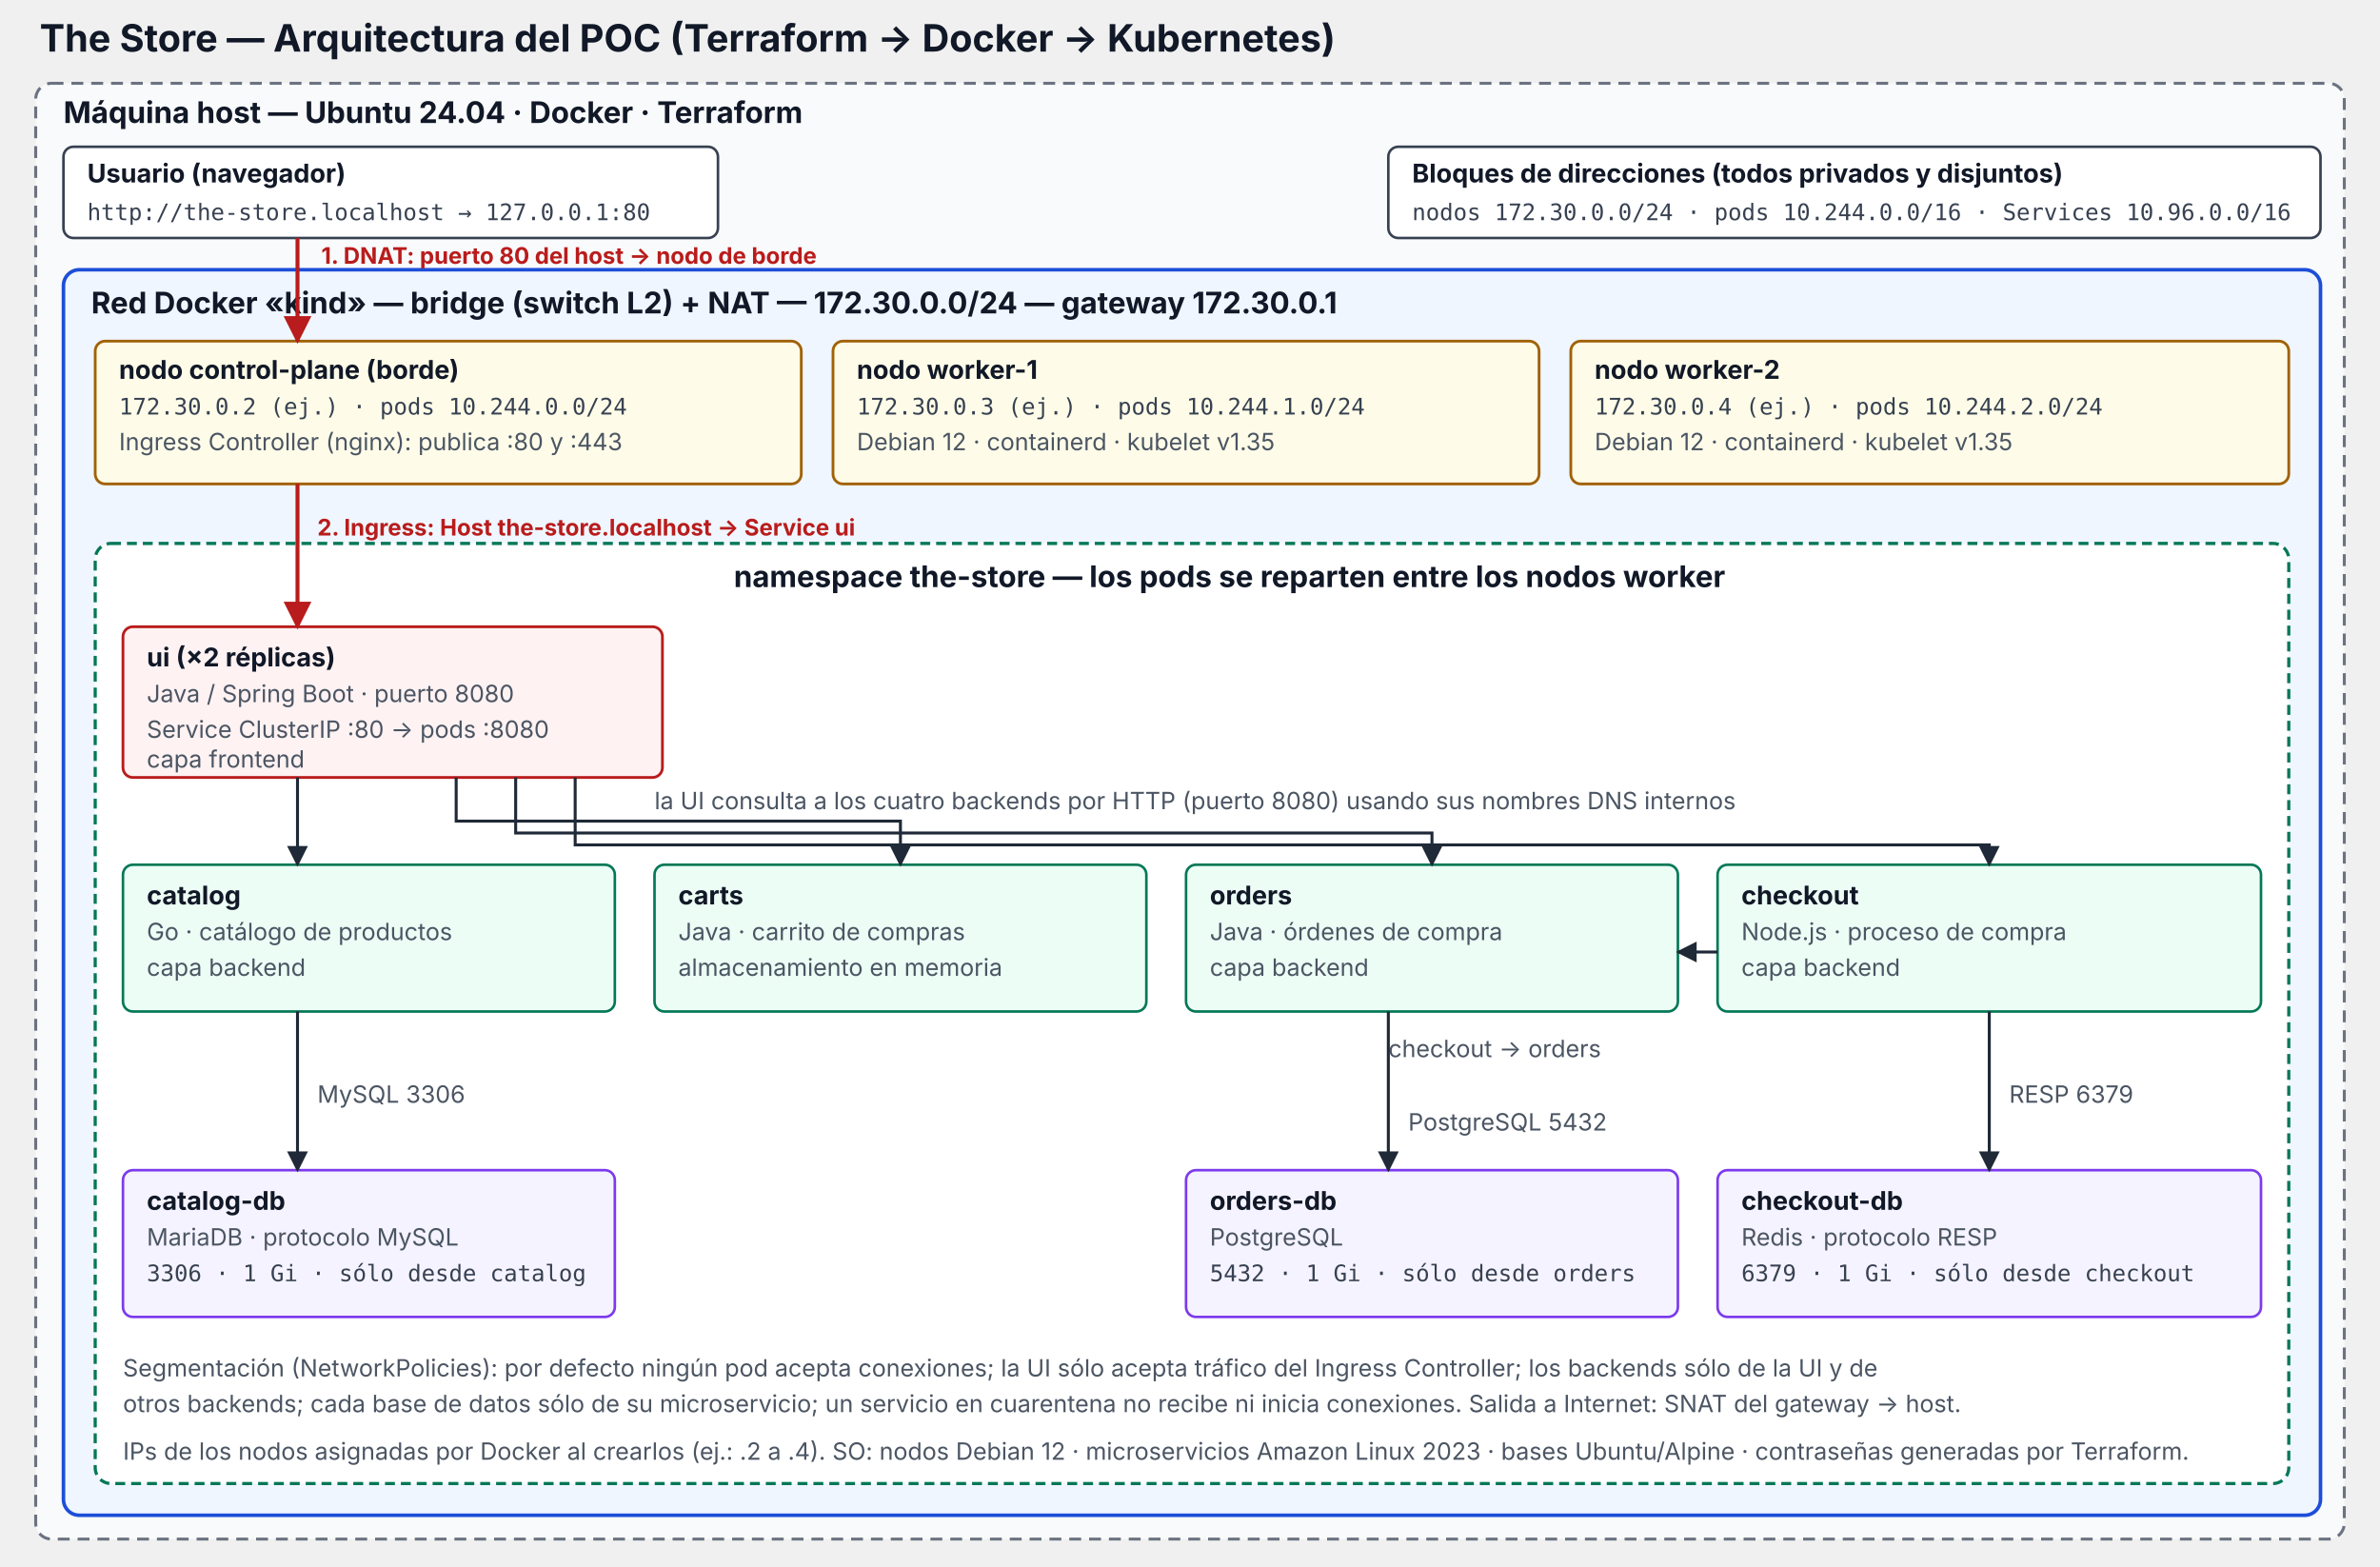
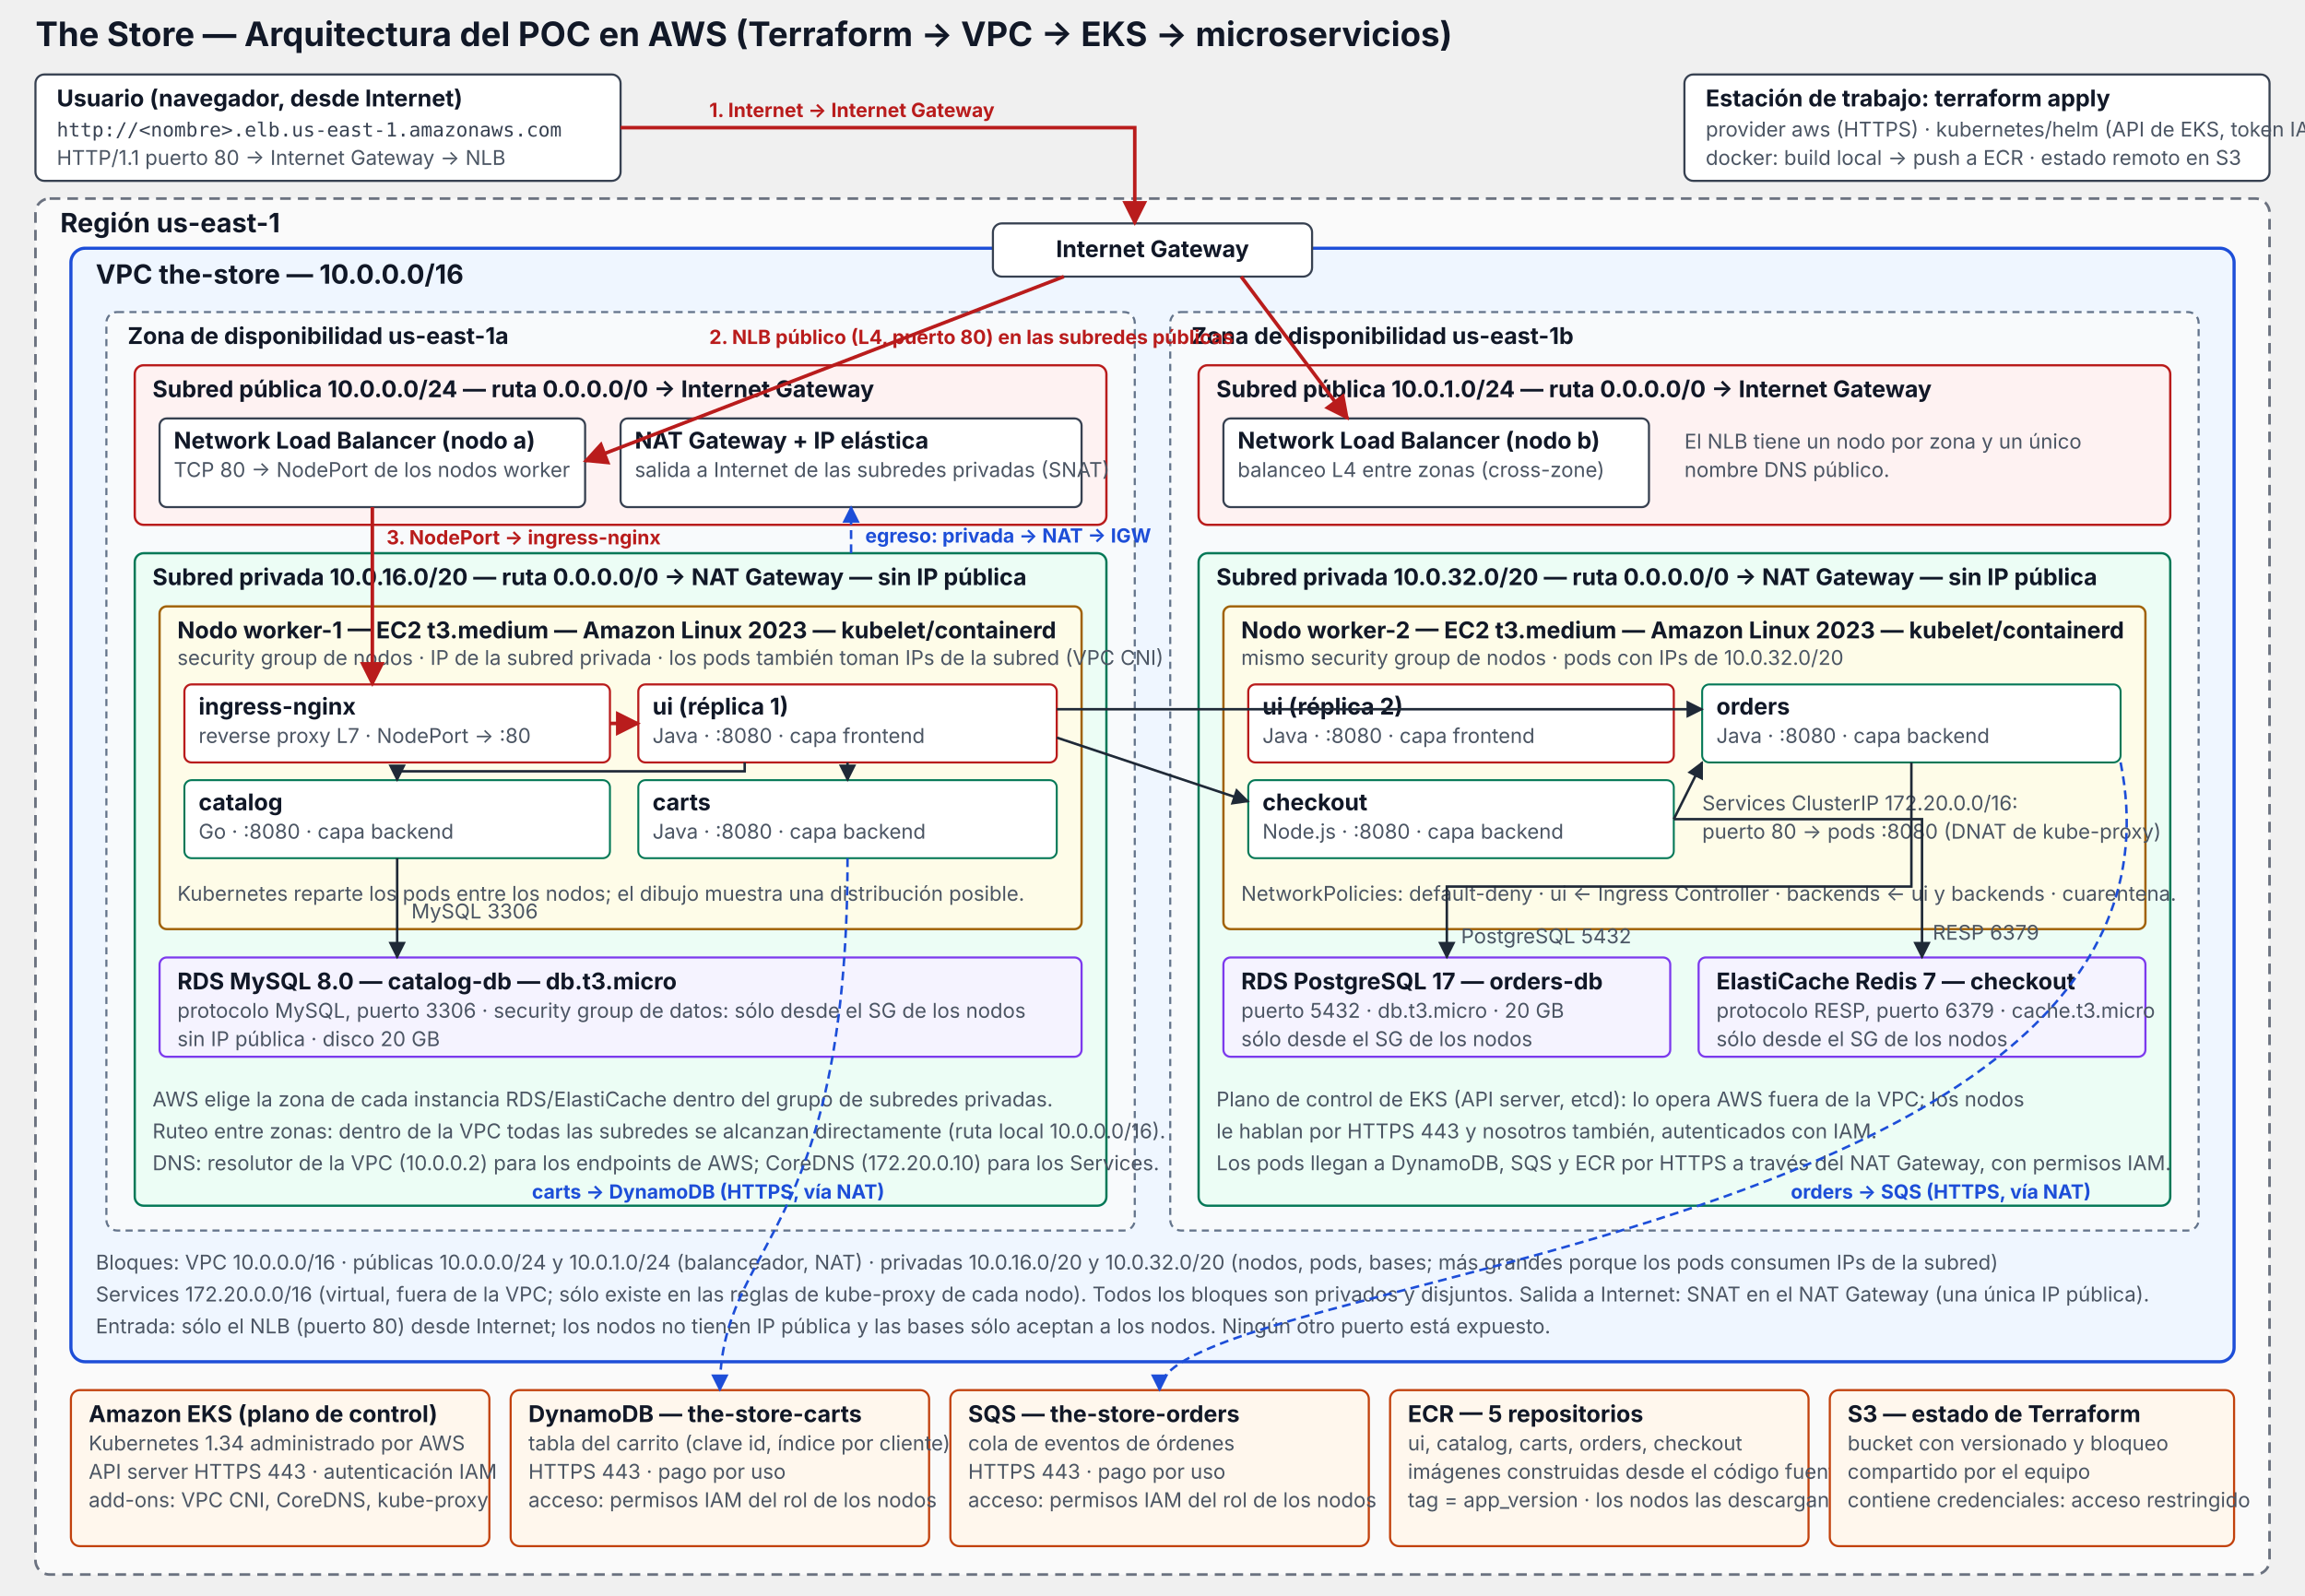
- <svg xmlns="http://www.w3.org/2000/svg" width="1200" height="790" viewBox="0 0 1200 790" font-family="Inter, 'DejaVu Sans', Arial, sans-serif">
+ <svg xmlns="http://www.w3.org/2000/svg" width="1300" height="900" viewBox="0 0 1300 900" font-family="Inter, 'DejaVu Sans', Arial, sans-serif">
  <defs>
    <marker id="a" viewBox="0 0 10 10" refX="9" refY="5" markerWidth="7" markerHeight="7" orient="auto-start-reverse">
      <path d="M 0 0 L 10 5 L 0 10 z" fill="#1f2937" />
    </marker>
    <marker id="ar" viewBox="0 0 10 10" refX="9" refY="5" markerWidth="7" markerHeight="7" orient="auto-start-reverse">
      <path d="M 0 0 L 10 5 L 0 10 z" fill="#b91c1c" />
    </marker>
+     <marker id="ab" viewBox="0 0 10 10" refX="9" refY="5" markerWidth="7" markerHeight="7" orient="auto-start-reverse">
+       <path d="M 0 0 L 10 5 L 0 10 z" fill="#1d4ed8" />
+     </marker>
    <style>
      text { fill: #111827; }
      .h1 { font-size: 19px; font-weight: 700; }
      .h2 { font-size: 15px; font-weight: 700; }
      .h3 { font-size: 13px; font-weight: 700; }
-       .t  { font-size: 12px; fill: #4b5563; }
-       .m  { font-family: 'DejaVu Sans Mono', monospace; font-size: 11.5px; fill: #374151; }
-       .host { fill: #f9fafb; stroke: #6b7280; stroke-width: 1.5; stroke-dasharray: 6 4; }
-       .net  { fill: #eff6ff; stroke: #1d4ed8; stroke-width: 1.8; }
-       .node { fill: #fefce8; stroke: #a16207; stroke-width: 1.4; }
-       .ns   { fill: #ffffff; stroke: #047857; stroke-width: 1.6; stroke-dasharray: 5 3; }
-       .app  { fill: #ecfdf5; stroke: #047857; stroke-width: 1.3; }
-       .front{ fill: #fef2f2; stroke: #b91c1c; stroke-width: 1.4; }
-       .data { fill: #f5f3ff; stroke: #7c3aed; stroke-width: 1.3; }
-       .box  { fill: #ffffff; stroke: #374151; stroke-width: 1.3; }
-       .f    { stroke: #1f2937; stroke-width: 1.5; fill: none; marker-end: url(#a); }
-       .fr   { stroke: #b91c1c; stroke-width: 2; fill: none; marker-end: url(#ar); }
-       .lr   { font-size: 11.5px; fill: #b91c1c; font-weight: 700; }
+       .t  { font-size: 11.5px; fill: #4b5563; }
+       .m  { font-family: 'DejaVu Sans Mono', monospace; font-size: 11px; fill: #374151; }
+       .region { fill: #fafafa; stroke: #6b7280; stroke-width: 1.5; stroke-dasharray: 6 4; }
+       .vpc   { fill: #eff6ff; stroke: #1d4ed8; stroke-width: 1.8; }
+       .az    { fill: #f8fafc; stroke: #64748b; stroke-width: 1.2; stroke-dasharray: 4 3; }
+       .pub   { fill: #fef2f2; stroke: #b91c1c; stroke-width: 1.3; }
+       .priv  { fill: #ecfdf5; stroke: #047857; stroke-width: 1.3; }
+       .node  { fill: #fefce8; stroke: #a16207; stroke-width: 1.3; }
+       .pod   { fill: #ffffff; stroke: #047857; stroke-width: 1.1; }
+       .front { fill: #ffffff; stroke: #b91c1c; stroke-width: 1.2; }
+       .data  { fill: #f5f3ff; stroke: #7c3aed; stroke-width: 1.2; }
+       .svc   { fill: #fff7ed; stroke: #c2410c; stroke-width: 1.2; }
+       .box   { fill: #ffffff; stroke: #374151; stroke-width: 1.2; }
+       .f  { stroke: #1f2937; stroke-width: 1.4; fill: none; marker-end: url(#a); }
+       .fr { stroke: #b91c1c; stroke-width: 2; fill: none; marker-end: url(#ar); }
+       .fb { stroke: #1d4ed8; stroke-width: 1.4; fill: none; marker-end: url(#ab); stroke-dasharray: 5 3; }
+       .lr { font-size: 11px; fill: #b91c1c; font-weight: 700; }
+       .lb { font-size: 11px; fill: #1d4ed8; font-weight: 700; }
    </style>
  </defs>
-   <text x="20" y="26" class="h1">The Store — Arquitectura del POC (Terraform → Docker → Kubernetes)</text>
-   <rect x="18" y="42" width="1164" height="734" rx="8" class="host" />
-   <text x="32" y="62" class="h2">Máquina host — Ubuntu 24.04 · Docker · Terraform</text>
-   <rect x="32" y="74" width="330" height="46" rx="5" class="box" />
-   <text x="44" y="92" class="h3">Usuario (navegador)</text>
-   <text x="44" y="111" class="m">http://the-store.localhost → 127.0.0.1:80</text>
-   <rect x="700" y="74" width="470" height="46" rx="5" class="box" />
-   <text x="712" y="92" class="h3">Bloques de direcciones (todos privados y disjuntos)</text>
-   <text x="712" y="111" class="m">nodos 172.30.0.0/24 · pods 10.244.0.0/16 · Services 10.96.0.0/16</text>
-   <rect x="32" y="136" width="1138" height="628" rx="8" class="net" />
-   <text x="46" y="158" class="h2">Red Docker «kind» — bridge (switch L2) + NAT — 172.30.0.0/24 — gateway 172.30.0.1</text>
-   <rect x="48" y="172" width="356" height="72" rx="5" class="node" />
-   <text x="60" y="191" class="h3">nodo control-plane (borde)</text>
-   <text x="60" y="209" class="m">172.30.0.2 (ej.) · pods 10.244.0.0/24</text>
-   <text x="60" y="227" class="t">Ingress Controller (nginx): publica :80 y :443</text>
-   <rect x="420" y="172" width="356" height="72" rx="5" class="node" />
-   <text x="432" y="191" class="h3">nodo worker-1</text>
-   <text x="432" y="209" class="m">172.30.0.3 (ej.) · pods 10.244.1.0/24</text>
-   <text x="432" y="227" class="t">Debian 12 · containerd · kubelet v1.35</text>
-   <rect x="792" y="172" width="362" height="72" rx="5" class="node" />
-   <text x="804" y="191" class="h3">nodo worker-2</text>
-   <text x="804" y="209" class="m">172.30.0.4 (ej.) · pods 10.244.2.0/24</text>
-   <text x="804" y="227" class="t">Debian 12 · containerd · kubelet v1.35</text>
-   <rect x="48" y="274" width="1106" height="474" rx="8" class="ns" />
-   <text x="370" y="296" class="h2">namespace the-store — los pods se reparten entre los nodos worker</text>
-   <rect x="62" y="316" width="272" height="76" rx="5" class="front" />
-   <text x="74" y="336" class="h3">ui  (×2 réplicas)</text>
-   <text x="74" y="354" class="t">Java / Spring Boot · puerto 8080</text>
-   <text x="74" y="372" class="t">Service ClusterIP :80 → pods :8080</text>
-   <text x="74" y="387" class="t">capa frontend</text>
-   <rect x="62" y="436" width="248" height="74" rx="5" class="app" />
-   <text x="74" y="456" class="h3">catalog</text>
-   <text x="74" y="474" class="t">Go · catálogo de productos</text>
-   <text x="74" y="492" class="t">capa backend</text>
-   <rect x="330" y="436" width="248" height="74" rx="5" class="app" />
-   <text x="342" y="456" class="h3">carts</text>
-   <text x="342" y="474" class="t">Java · carrito de compras</text>
-   <text x="342" y="492" class="t">almacenamiento en memoria</text>
-   <rect x="598" y="436" width="248" height="74" rx="5" class="app" />
-   <text x="610" y="456" class="h3">orders</text>
-   <text x="610" y="474" class="t">Java · órdenes de compra</text>
-   <text x="610" y="492" class="t">capa backend</text>
-   <rect x="866" y="436" width="274" height="74" rx="5" class="app" />
-   <text x="878" y="456" class="h3">checkout</text>
-   <text x="878" y="474" class="t">Node.js · proceso de compra</text>
-   <text x="878" y="492" class="t">capa backend</text>
-   <rect x="62" y="590" width="248" height="74" rx="5" class="data" />
-   <text x="74" y="610" class="h3">catalog-db</text>
-   <text x="74" y="628" class="t">MariaDB · protocolo MySQL</text>
-   <text x="74" y="646" class="m">3306 · 1 Gi · sólo desde catalog</text>
-   <rect x="598" y="590" width="248" height="74" rx="5" class="data" />
-   <text x="610" y="610" class="h3">orders-db</text>
-   <text x="610" y="628" class="t">PostgreSQL</text>
-   <text x="610" y="646" class="m">5432 · 1 Gi · sólo desde orders</text>
-   <rect x="866" y="590" width="274" height="74" rx="5" class="data" />
-   <text x="878" y="610" class="h3">checkout-db</text>
-   <text x="878" y="628" class="t">Redis · protocolo RESP</text>
-   <text x="878" y="646" class="m">6379 · 1 Gi · sólo desde checkout</text>
-   <path d="M 150 120 L 150 172" class="fr" />
-   <text x="162" y="133" class="lr">1. DNAT: puerto 80 del host → nodo de borde</text>
-   <path d="M 150 244 L 150 316" class="fr" />
-   <text x="160" y="270" class="lr">2. Ingress: Host the-store.localhost → Service ui</text>
-   <path d="M 150 392 L 150 436" class="f" />
-   <path d="M 230 392 L 230 414 L 454 414 L 454 436" class="f" />
-   <path d="M 260 392 L 260 420 L 722 420 L 722 436" class="f" />
-   <path d="M 290 392 L 290 426 L 1003 426 L 1003 436" class="f" />
-   <text x="330" y="408" class="t">la UI consulta a los cuatro backends por HTTP (puerto 8080) usando sus nombres DNS internos</text>
-   <path d="M 866 480 L 846 480" class="f" />
-   <text x="700" y="533" class="t">checkout → orders</text>
-   <path d="M 150 510 L 150 590" class="f" />
-   <text x="160" y="556" class="t">MySQL 3306</text>
-   <path d="M 700 510 L 700 590" class="f" />
-   <text x="710" y="570" class="t">PostgreSQL 5432</text>
-   <path d="M 1003 510 L 1003 590" class="f" />
-   <text x="1013" y="556" class="t">RESP 6379</text>
-   <text x="62" y="694" class="t">Segmentación (NetworkPolicies): por defecto ningún pod acepta conexiones; la UI sólo acepta tráfico del Ingress Controller; los backends sólo de la UI y de</text>
-   <text x="62" y="712" class="t">otros backends; cada base de datos sólo de su microservicio; un servicio en cuarentena no recibe ni inicia conexiones. Salida a Internet: SNAT del gateway → host.</text>
-   <text x="62" y="736" class="t">IPs de los nodos asignadas por Docker al crearlos (ej.: .2 a .4). SO: nodos Debian 12 · microservicios Amazon Linux 2023 · bases Ubuntu/Alpine · contraseñas generadas por Terraform.</text>
+   <text x="20" y="26" class="h1">The Store — Arquitectura del POC en AWS (Terraform → VPC → EKS → microservicios)</text>
+   <rect x="20" y="42" width="330" height="60" rx="5" class="box" />
+   <text x="32" y="60" class="h3">Usuario (navegador, desde Internet)</text>
+   <text x="32" y="77" class="m">http://&lt;nombre&gt;.elb.us-east-1.amazonaws.com</text>
+   <text x="32" y="93" class="t">HTTP/1.1 puerto 80 → Internet Gateway → NLB</text>
+   <rect x="950" y="42" width="330" height="60" rx="5" class="box" />
+   <text x="962" y="60" class="h3">Estación de trabajo: terraform apply</text>
+   <text x="962" y="77" class="t">provider aws (HTTPS) · kubernetes/helm (API de EKS, token IAM)</text>
+   <text x="962" y="93" class="t">docker: build local → push a ECR · estado remoto en S3</text>
+   <rect x="20" y="112" width="1260" height="776" rx="8" class="region" />
+   <text x="34" y="131" class="h2">Región us-east-1</text>
+   <rect x="40" y="140" width="1220" height="628" rx="8" class="vpc" />
+   <text x="54" y="160" class="h2">VPC the-store — 10.0.0.0/16</text>
+   <rect x="560" y="126" width="180" height="30" rx="5" class="box" />
+   <text x="650" y="145" class="h3" text-anchor="middle">Internet Gateway</text>
+   <rect x="60" y="176" width="580" height="518" rx="6" class="az" />
+   <text x="72" y="194" class="h3">Zona de disponibilidad us-east-1a</text>
+   <rect x="76" y="206" width="548" height="90" rx="5" class="pub" />
+   <text x="86" y="224" class="h3">Subred pública 10.0.0.0/24 — ruta 0.0.0.0/0 → Internet Gateway</text>
+   <rect x="90" y="236" width="240" height="50" rx="4" class="box" />
+   <text x="98" y="253" class="h3">Network Load Balancer (nodo a)</text>
+   <text x="98" y="269" class="t">TCP 80 → NodePort de los nodos worker</text>
+   <rect x="350" y="236" width="260" height="50" rx="4" class="box" />
+   <text x="358" y="253" class="h3">NAT Gateway + IP elástica</text>
+   <text x="358" y="269" class="t">salida a Internet de las subredes privadas (SNAT)</text>
+   <rect x="76" y="312" width="548" height="368" rx="5" class="priv" />
+   <text x="86" y="330" class="h3">Subred privada 10.0.16.0/20 — ruta 0.0.0.0/0 → NAT Gateway — sin IP pública</text>
+   <rect x="90" y="342" width="520" height="182" rx="4" class="node" />
+   <text x="100" y="360" class="h3">Nodo worker-1 — EC2 t3.medium — Amazon Linux 2023 — kubelet/containerd</text>
+   <text x="100" y="375" class="t">security group de nodos · IP de la subred privada · los pods también toman IPs de la subred (VPC CNI)</text>
+   <rect x="104" y="386" width="240" height="44" rx="4" class="front" />
+   <text x="112" y="403" class="h3">ingress-nginx</text>
+   <text x="112" y="419" class="t">reverse proxy L7 · NodePort → :80</text>
+   <rect x="360" y="386" width="236" height="44" rx="4" class="front" />
+   <text x="368" y="403" class="h3">ui  (réplica 1)</text>
+   <text x="368" y="419" class="t">Java · :8080 · capa frontend</text>
+   <rect x="104" y="440" width="240" height="44" rx="4" class="pod" />
+   <text x="112" y="457" class="h3">catalog</text>
+   <text x="112" y="473" class="t">Go · :8080 · capa backend</text>
+   <rect x="360" y="440" width="236" height="44" rx="4" class="pod" />
+   <text x="368" y="457" class="h3">carts</text>
+   <text x="368" y="473" class="t">Java · :8080 · capa backend</text>
+   <text x="100" y="508" class="t">Kubernetes reparte los pods entre los nodos; el dibujo muestra una distribución posible.</text>
+   <rect x="90" y="540" width="520" height="56" rx="4" class="data" />
+   <text x="100" y="558" class="h3">RDS MySQL 8.0 — catalog-db — db.t3.micro</text>
+   <text x="100" y="574" class="t">protocolo MySQL, puerto 3306 · security group de datos: sólo desde el SG de los nodos</text>
+   <text x="100" y="590" class="t">sin IP pública · disco 20 GB</text>
+   <text x="86" y="624" class="t">AWS elige la zona de cada instancia RDS/ElastiCache dentro del grupo de subredes privadas.</text>
+   <text x="86" y="642" class="t">Ruteo entre zonas: dentro de la VPC todas las subredes se alcanzan directamente (ruta local 10.0.0.0/16).</text>
+   <text x="86" y="660" class="t">DNS: resolutor de la VPC (10.0.0.2) para los endpoints de AWS; CoreDNS (172.20.0.10) para los Services.</text>
+   <rect x="660" y="176" width="580" height="518" rx="6" class="az" />
+   <text x="672" y="194" class="h3">Zona de disponibilidad us-east-1b</text>
+   <rect x="676" y="206" width="548" height="90" rx="5" class="pub" />
+   <text x="686" y="224" class="h3">Subred pública 10.0.1.0/24 — ruta 0.0.0.0/0 → Internet Gateway</text>
+   <rect x="690" y="236" width="240" height="50" rx="4" class="box" />
+   <text x="698" y="253" class="h3">Network Load Balancer (nodo b)</text>
+   <text x="698" y="269" class="t">balanceo L4 entre zonas (cross-zone)</text>
+   <text x="950" y="253" class="t">El NLB tiene un nodo por zona y un único</text>
+   <text x="950" y="269" class="t">nombre DNS público.</text>
+   <rect x="676" y="312" width="548" height="368" rx="5" class="priv" />
+   <text x="686" y="330" class="h3">Subred privada 10.0.32.0/20 — ruta 0.0.0.0/0 → NAT Gateway — sin IP pública</text>
+   <rect x="690" y="342" width="520" height="182" rx="4" class="node" />
+   <text x="700" y="360" class="h3">Nodo worker-2 — EC2 t3.medium — Amazon Linux 2023 — kubelet/containerd</text>
+   <text x="700" y="375" class="t">mismo security group de nodos · pods con IPs de 10.0.32.0/20</text>
+   <rect x="704" y="386" width="240" height="44" rx="4" class="front" />
+   <text x="712" y="403" class="h3">ui  (réplica 2)</text>
+   <text x="712" y="419" class="t">Java · :8080 · capa frontend</text>
+   <rect x="960" y="386" width="236" height="44" rx="4" class="pod" />
+   <text x="968" y="403" class="h3">orders</text>
+   <text x="968" y="419" class="t">Java · :8080 · capa backend</text>
+   <rect x="704" y="440" width="240" height="44" rx="4" class="pod" />
+   <text x="712" y="457" class="h3">checkout</text>
+   <text x="712" y="473" class="t">Node.js · :8080 · capa backend</text>
+   <text x="960" y="457" class="t">Services ClusterIP 172.20.0.0/16:</text>
+   <text x="960" y="473" class="t">puerto 80 → pods :8080 (DNAT de kube-proxy)</text>
+   <text x="700" y="508" class="t">NetworkPolicies: default-deny · ui ← Ingress Controller · backends ← ui y backends · cuarentena.</text>
+   <rect x="690" y="540" width="252" height="56" rx="4" class="data" />
+   <text x="700" y="558" class="h3">RDS PostgreSQL 17 — orders-db</text>
+   <text x="700" y="574" class="t">puerto 5432 · db.t3.micro · 20 GB</text>
+   <text x="700" y="590" class="t">sólo desde el SG de los nodos</text>
+   <rect x="958" y="540" width="252" height="56" rx="4" class="data" />
+   <text x="968" y="558" class="h3">ElastiCache Redis 7 — checkout</text>
+   <text x="968" y="574" class="t">protocolo RESP, puerto 6379 · cache.t3.micro</text>
+   <text x="968" y="590" class="t">sólo desde el SG de los nodos</text>
+   <text x="686" y="624" class="t">Plano de control de EKS (API server, etcd): lo opera AWS fuera de la VPC; los nodos</text>
+   <text x="686" y="642" class="t">le hablan por HTTPS 443 y nosotros también, autenticados con IAM.</text>
+   <text x="686" y="660" class="t">Los pods llegan a DynamoDB, SQS y ECR por HTTPS a través del NAT Gateway, con permisos IAM.</text>
+   <text x="54" y="716" class="t">Bloques: VPC 10.0.0.0/16 · públicas 10.0.0.0/24 y 10.0.1.0/24 (balanceador, NAT) · privadas 10.0.16.0/20 y 10.0.32.0/20 (nodos, pods, bases; más grandes porque los pods consumen IPs de la subred)</text>
+   <text x="54" y="734" class="t">Services 172.20.0.0/16 (virtual, fuera de la VPC; sólo existe en las reglas de kube-proxy de cada nodo). Todos los bloques son privados y disjuntos. Salida a Internet: SNAT en el NAT Gateway (una única IP pública).</text>
+   <text x="54" y="752" class="t">Entrada: sólo el NLB (puerto 80) desde Internet; los nodos no tienen IP pública y las bases sólo aceptan a los nodos. Ningún otro puerto está expuesto.</text>
+   <rect x="40" y="784" width="236" height="88" rx="5" class="svc" />
+   <text x="50" y="802" class="h3">Amazon EKS (plano de control)</text>
+   <text x="50" y="818" class="t">Kubernetes 1.34 administrado por AWS</text>
+   <text x="50" y="834" class="t">API server HTTPS 443 · autenticación IAM</text>
+   <text x="50" y="850" class="t">add-ons: VPC CNI, CoreDNS, kube-proxy</text>
+   <rect x="288" y="784" width="236" height="88" rx="5" class="svc" />
+   <text x="298" y="802" class="h3">DynamoDB — the-store-carts</text>
+   <text x="298" y="818" class="t">tabla del carrito (clave id, índice por cliente)</text>
+   <text x="298" y="834" class="t">HTTPS 443 · pago por uso</text>
+   <text x="298" y="850" class="t">acceso: permisos IAM del rol de los nodos</text>
+   <rect x="536" y="784" width="236" height="88" rx="5" class="svc" />
+   <text x="546" y="802" class="h3">SQS — the-store-orders</text>
+   <text x="546" y="818" class="t">cola de eventos de órdenes</text>
+   <text x="546" y="834" class="t">HTTPS 443 · pago por uso</text>
+   <text x="546" y="850" class="t">acceso: permisos IAM del rol de los nodos</text>
+   <rect x="784" y="784" width="236" height="88" rx="5" class="svc" />
+   <text x="794" y="802" class="h3">ECR — 5 repositorios</text>
+   <text x="794" y="818" class="t">ui, catalog, carts, orders, checkout</text>
+   <text x="794" y="834" class="t">imágenes construidas desde el código fuente</text>
+   <text x="794" y="850" class="t">tag = app_version · los nodos las descargan</text>
+   <rect x="1032" y="784" width="228" height="88" rx="5" class="svc" />
+   <text x="1042" y="802" class="h3">S3 — estado de Terraform</text>
+   <text x="1042" y="818" class="t">bucket con versionado y bloqueo</text>
+   <text x="1042" y="834" class="t">compartido por el equipo</text>
+   <text x="1042" y="850" class="t">contiene credenciales: acceso restringido</text>
+   <path d="M 350 72 L 640 72 L 640 126" class="fr" />
+   <text x="400" y="66" class="lr">1. Internet → Internet Gateway</text>
+   <path d="M 600 156 L 330 260" class="fr" />
+   <path d="M 700 156 L 760 236" class="fr" />
+   <text x="400" y="194" class="lr">2. NLB público (L4, puerto 80) en las subredes públicas</text>
+   <path d="M 210 286 L 210 386" class="fr" />
+   <text x="218" y="307" class="lr">3. NodePort → ingress-nginx</text>
+   <path d="M 344 408 L 360 408" class="fr" />
+   <path d="M 478 430 L 478 440" class="f" />
+   <path d="M 420 430 L 420 435 L 224 435 L 224 440" class="f" />
+   <path d="M 596 400 L 960 400" class="f" />
+   <path d="M 596 416 L 704 452" class="f" />
+   <path d="M 944 462 L 960 430" class="f" />
+   <path d="M 224 484 L 224 540" class="f" />
+   <text x="232" y="518" class="t">MySQL 3306</text>
+   <path d="M 1078 430 L 1078 500 L 816 500 L 816 540" class="f" />
+   <text x="824" y="532" class="t">PostgreSQL 5432</text>
+   <path d="M 944 462 L 1084 462 L 1084 540" class="f" />
+   <text x="1090" y="530" class="t">RESP 6379</text>
+   <path d="M 478 484 C 478 700 406 700 406 784" class="fb" />
+   <text x="300" y="676" class="lb">carts → DynamoDB (HTTPS, vía NAT)</text>
+   <path d="M 1196 430 C 1250 700 654 720 654 784" class="fb" />
+   <text x="1010" y="676" class="lb">orders → SQS (HTTPS, vía NAT)</text>
+   <path d="M 480 312 L 480 286" class="fb" />
+   <text x="488" y="306" class="lb">egreso: privada → NAT → IGW</text>
</svg>
